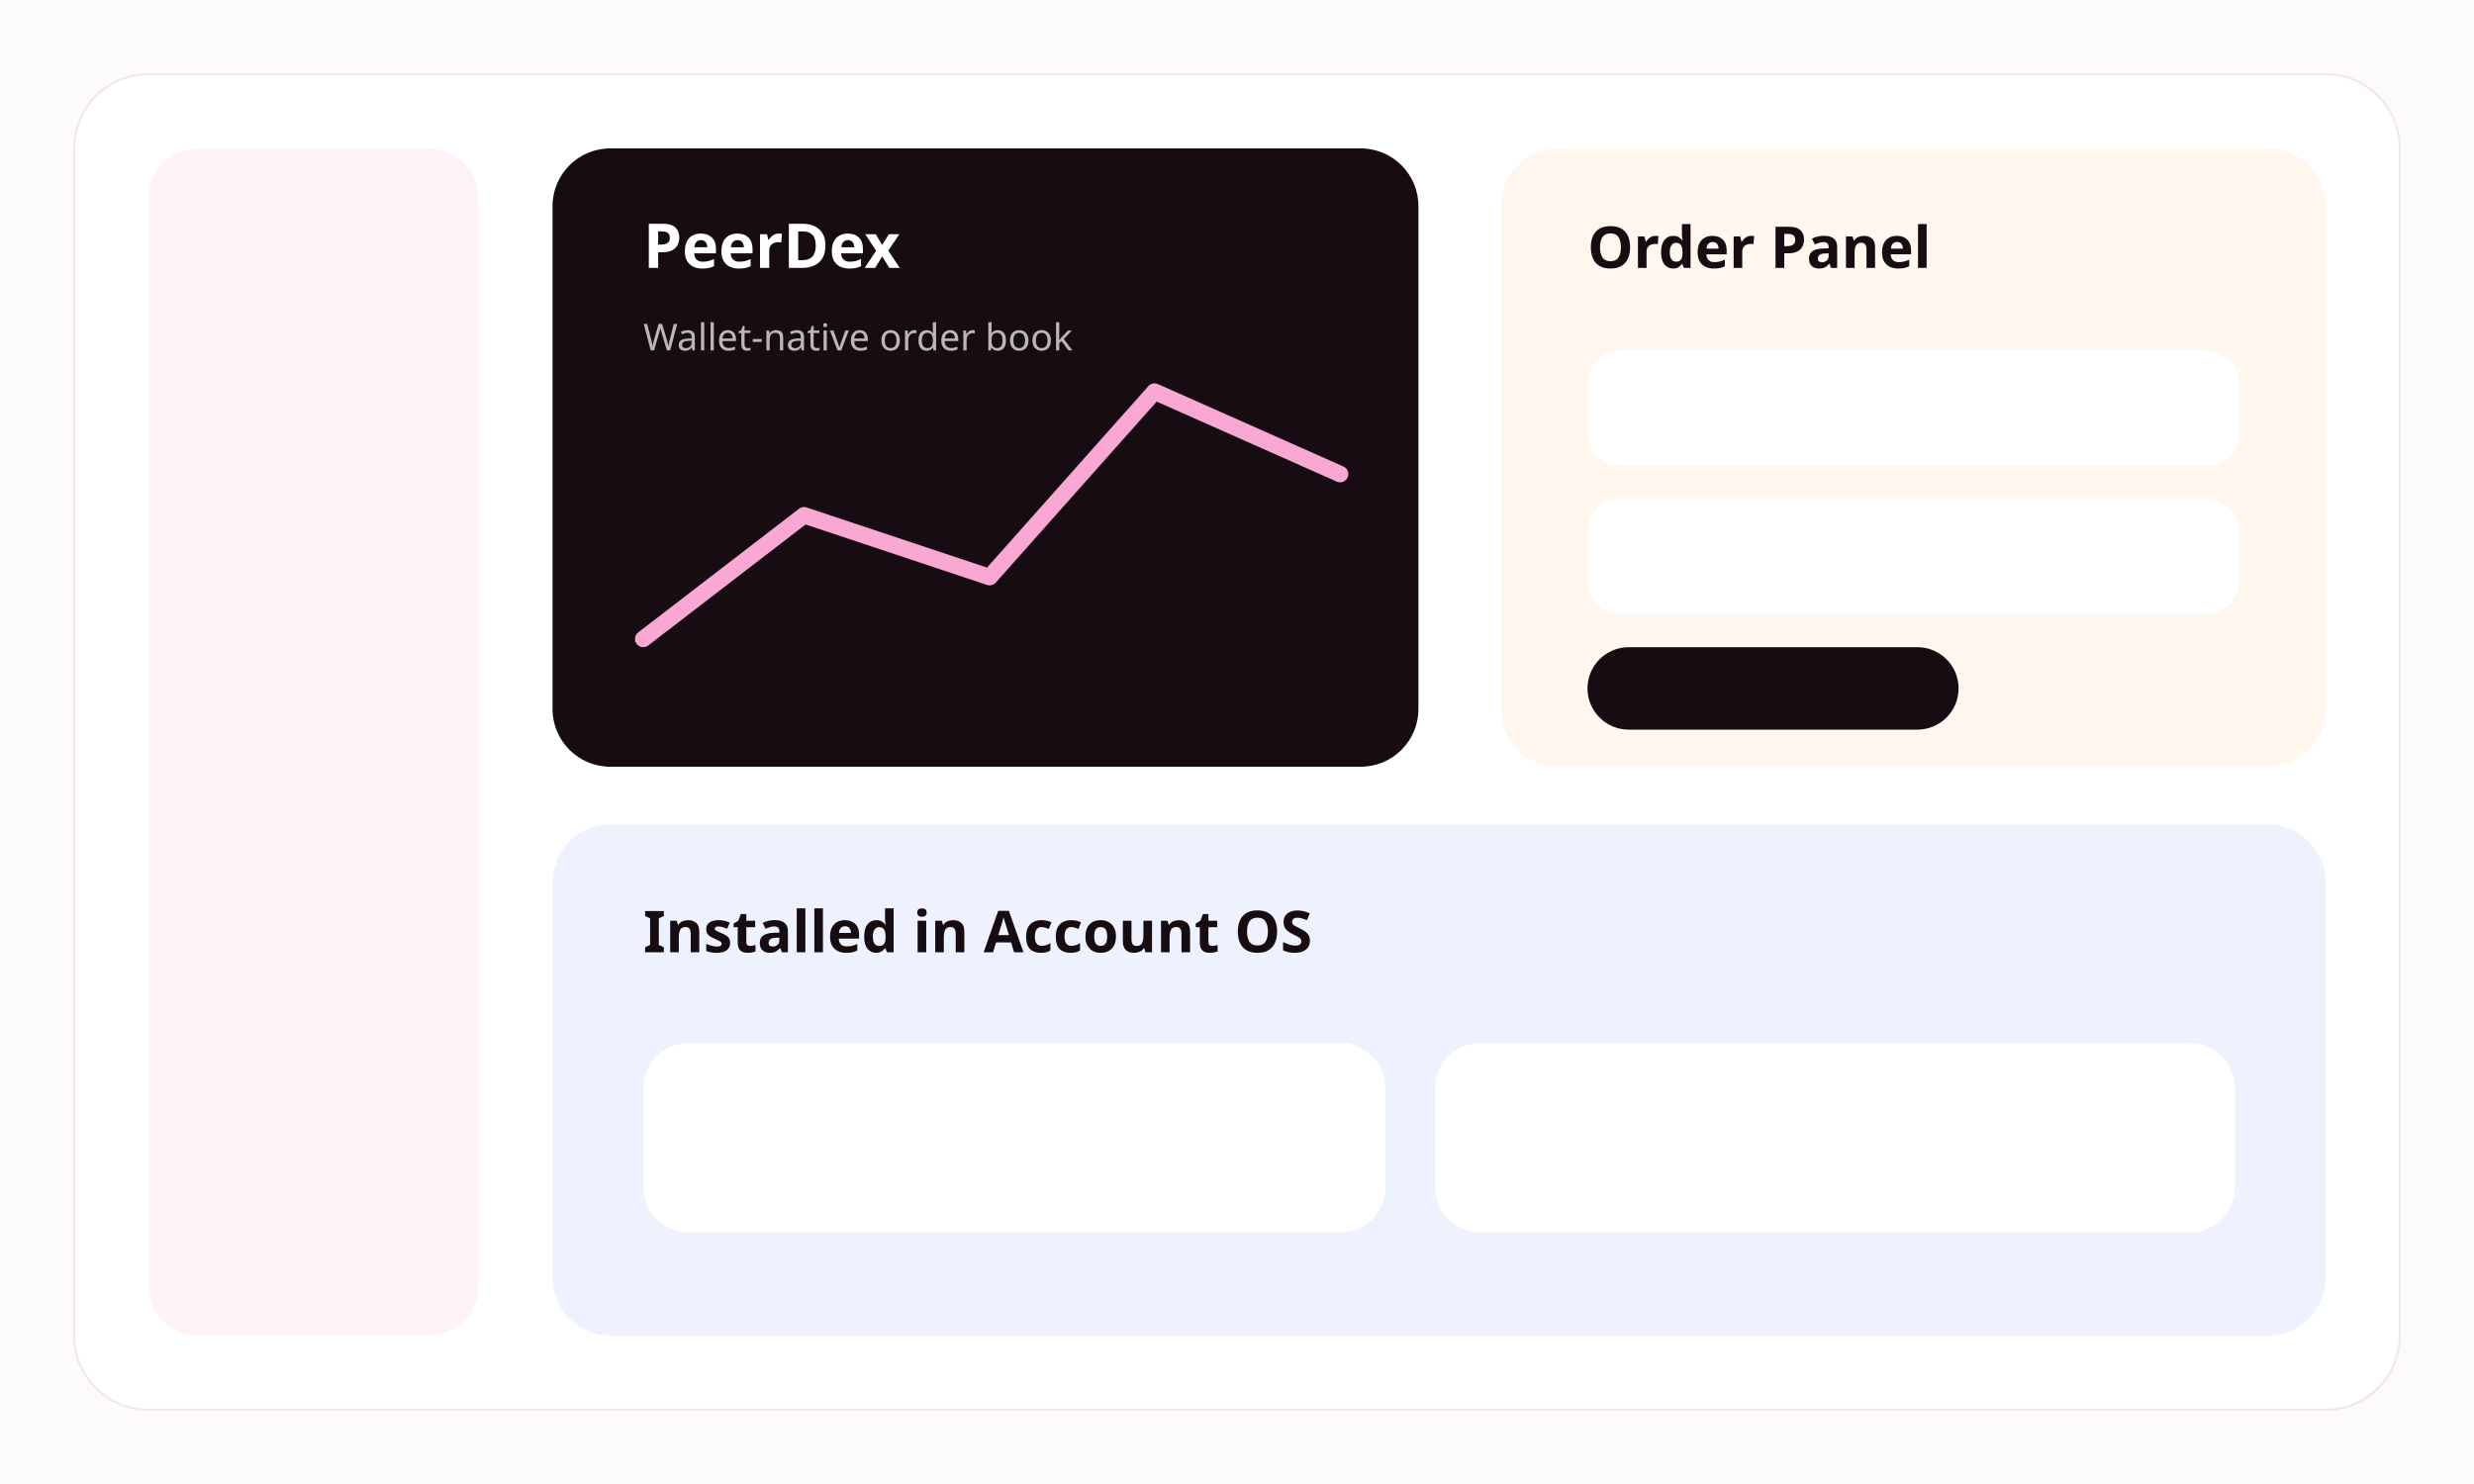
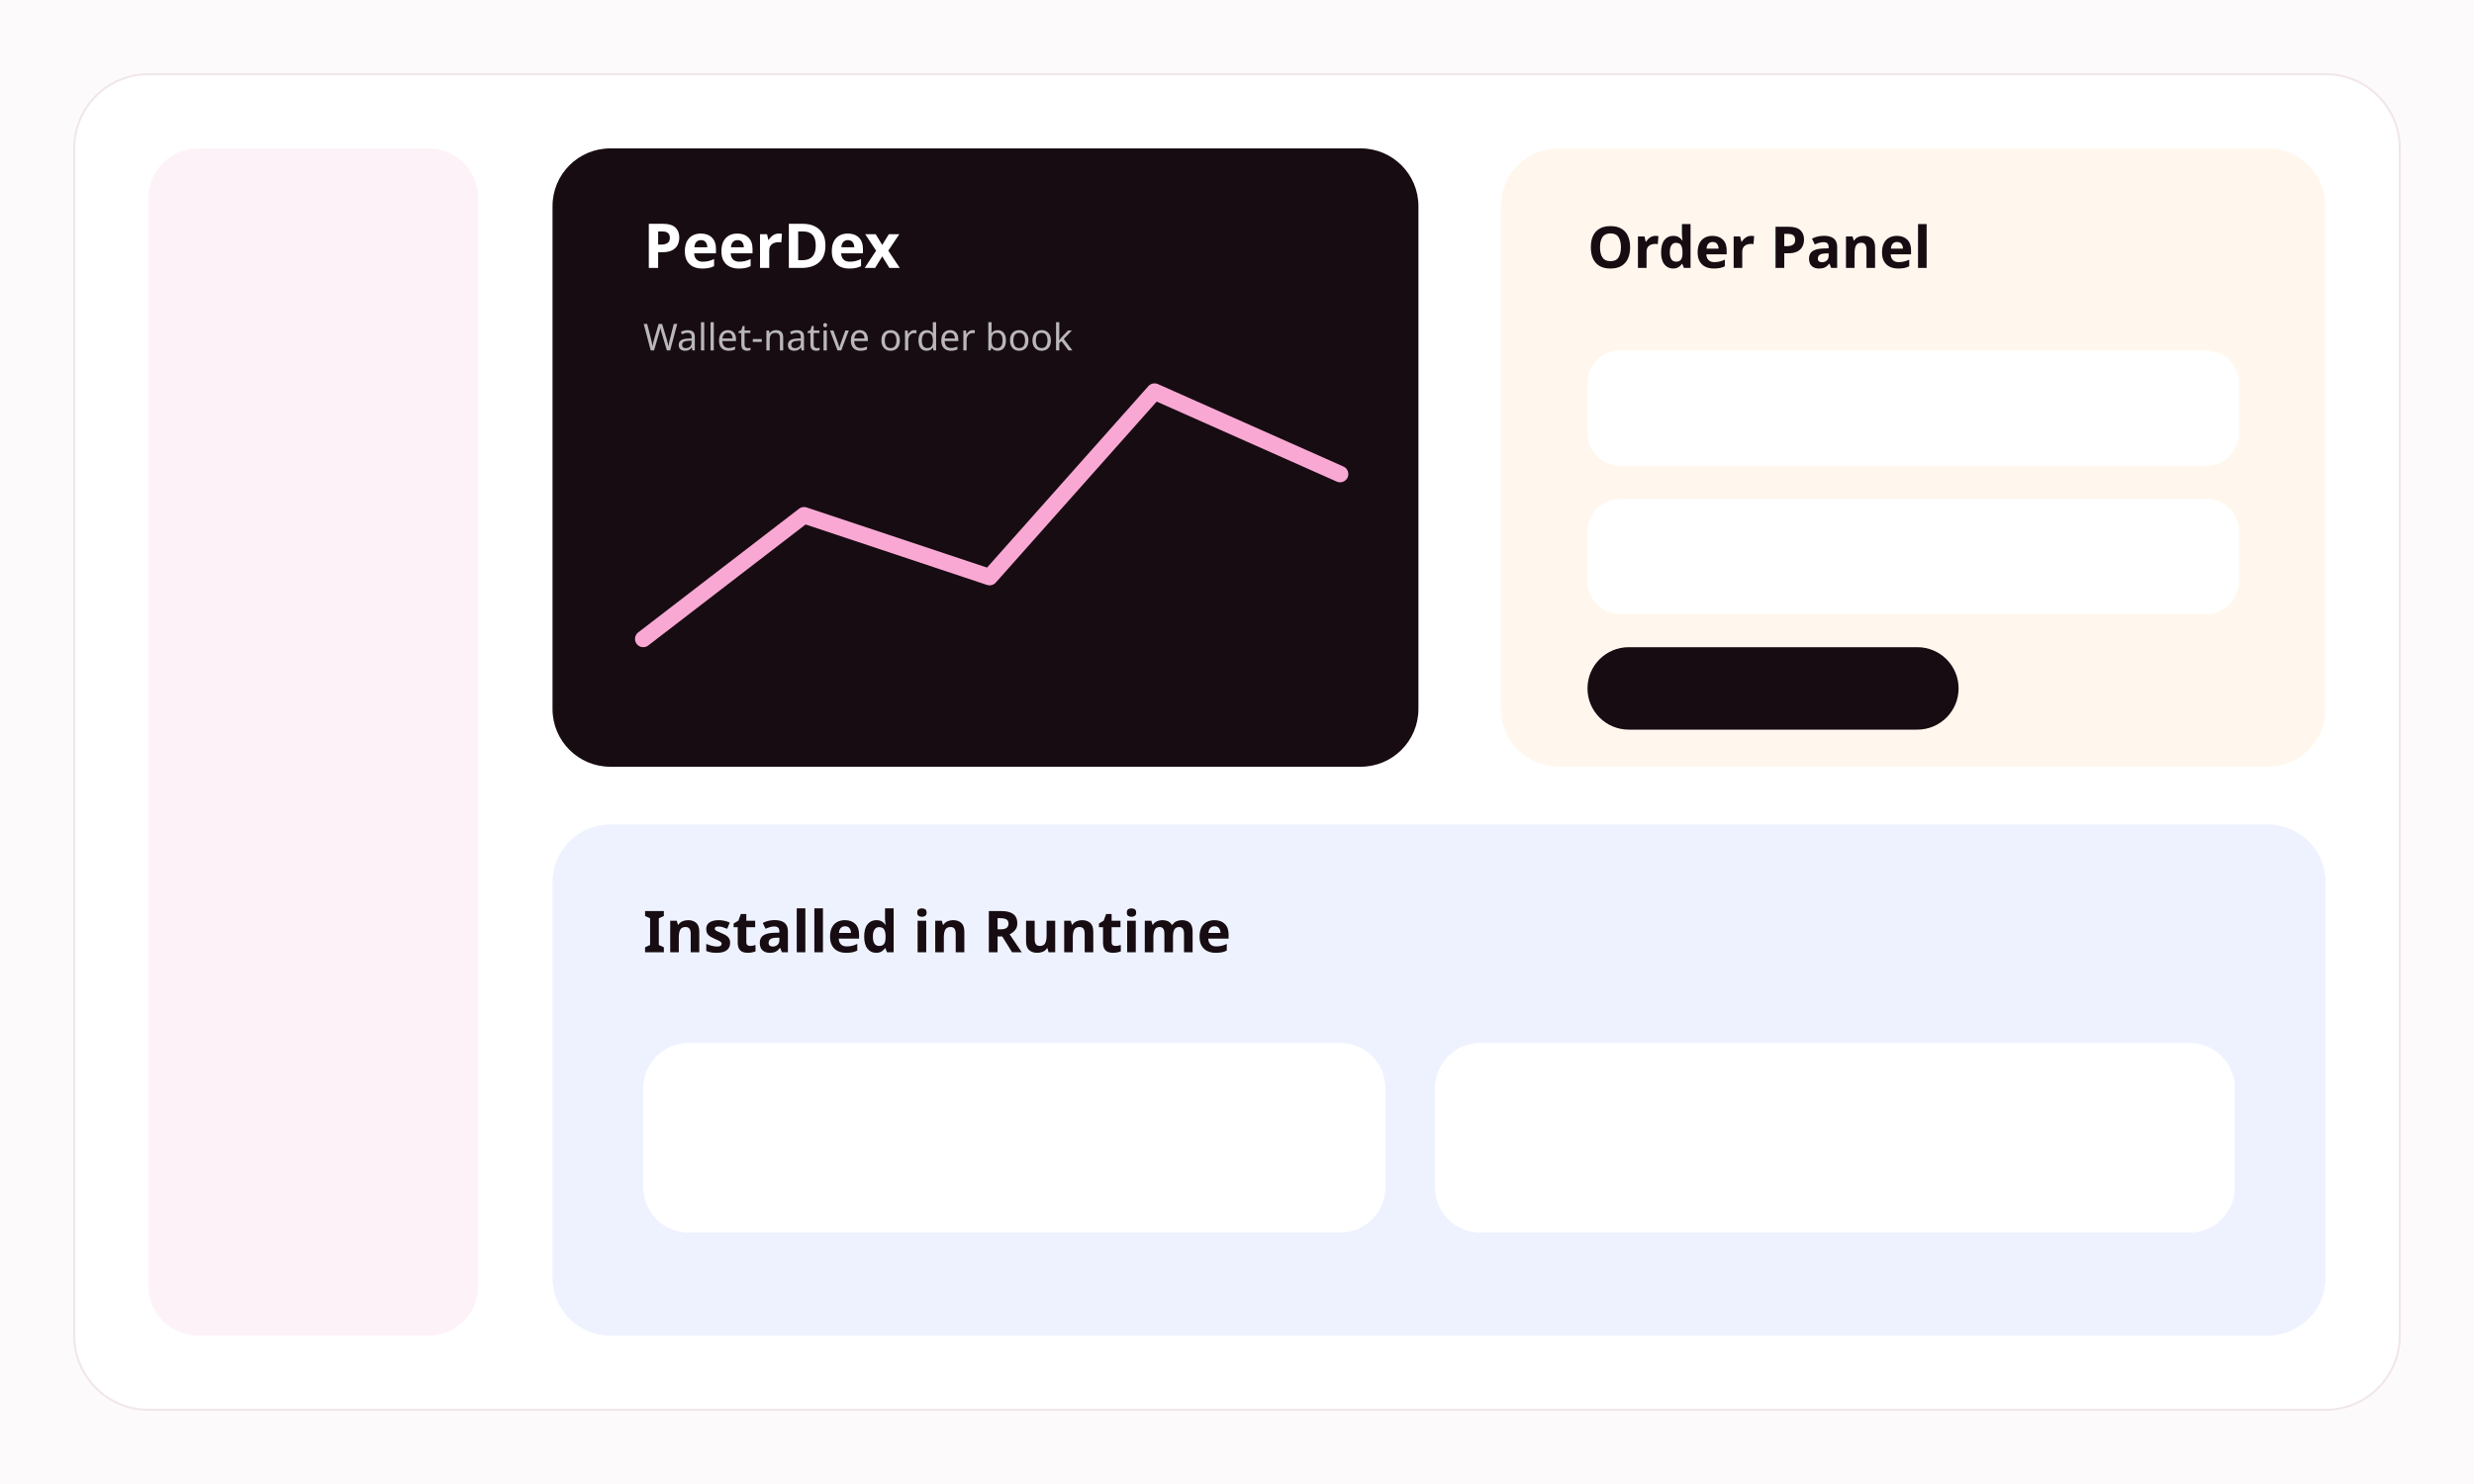
<svg xmlns="http://www.w3.org/2000/svg" width="1200" height="720" viewBox="0 0 1200 720" fill="none">
  <rect width="1200" height="720" fill="#FCFAFB" />
  <rect x="36" y="36" width="1128" height="648" rx="36" fill="#FFFFFF" stroke="#F1E6EC" />
  <rect x="72" y="72" width="160" height="576" rx="24" fill="#FDF2F8" />
  <rect x="268" y="72" width="420" height="300" rx="28" fill="#170C12" />
  <text x="312" y="130" fill="#FFFFFF" font-family="Space Grotesk, sans-serif" font-size="30" font-weight="700">PeerDex</text>
  <text x="312" y="170" fill="#FFFFFF" opacity="0.7" font-family="Space Grotesk, sans-serif" font-size="18">Wallet-native order book</text>
  <polyline points="312,310 390,250 480,280 560,190 650,230" stroke="#F9A8D4" stroke-width="8" fill="none" stroke-linecap="round" stroke-linejoin="round" />
  <rect x="728" y="72" width="400" height="300" rx="28" fill="#FFF7ED" />
  <text x="770" y="130" fill="#170C12" font-family="Space Grotesk, sans-serif" font-size="28" font-weight="700">Order Panel</text>
  <rect x="770" y="170" width="316" height="56" rx="16" fill="#FFFFFF" />
  <rect x="770" y="242" width="316" height="56" rx="16" fill="#FFFFFF" />
  <rect x="770" y="314" width="180" height="40" rx="20" fill="#170C12" />
  <rect x="268" y="400" width="860" height="248" rx="28" fill="#EEF2FF" />
-   <text x="312" y="462" fill="#170C12" font-family="Space Grotesk, sans-serif" font-size="28" font-weight="700">Installed in Account OS</text>
+   <text x="312" y="462" fill="#170C12" font-family="Space Grotesk, sans-serif" font-size="28" font-weight="700">Installed in Runtime</text>
  <rect x="312" y="506" width="360" height="92" rx="22" fill="#FFFFFF" />
  <rect x="696" y="506" width="388" height="92" rx="22" fill="#FFFFFF" />
</svg>
